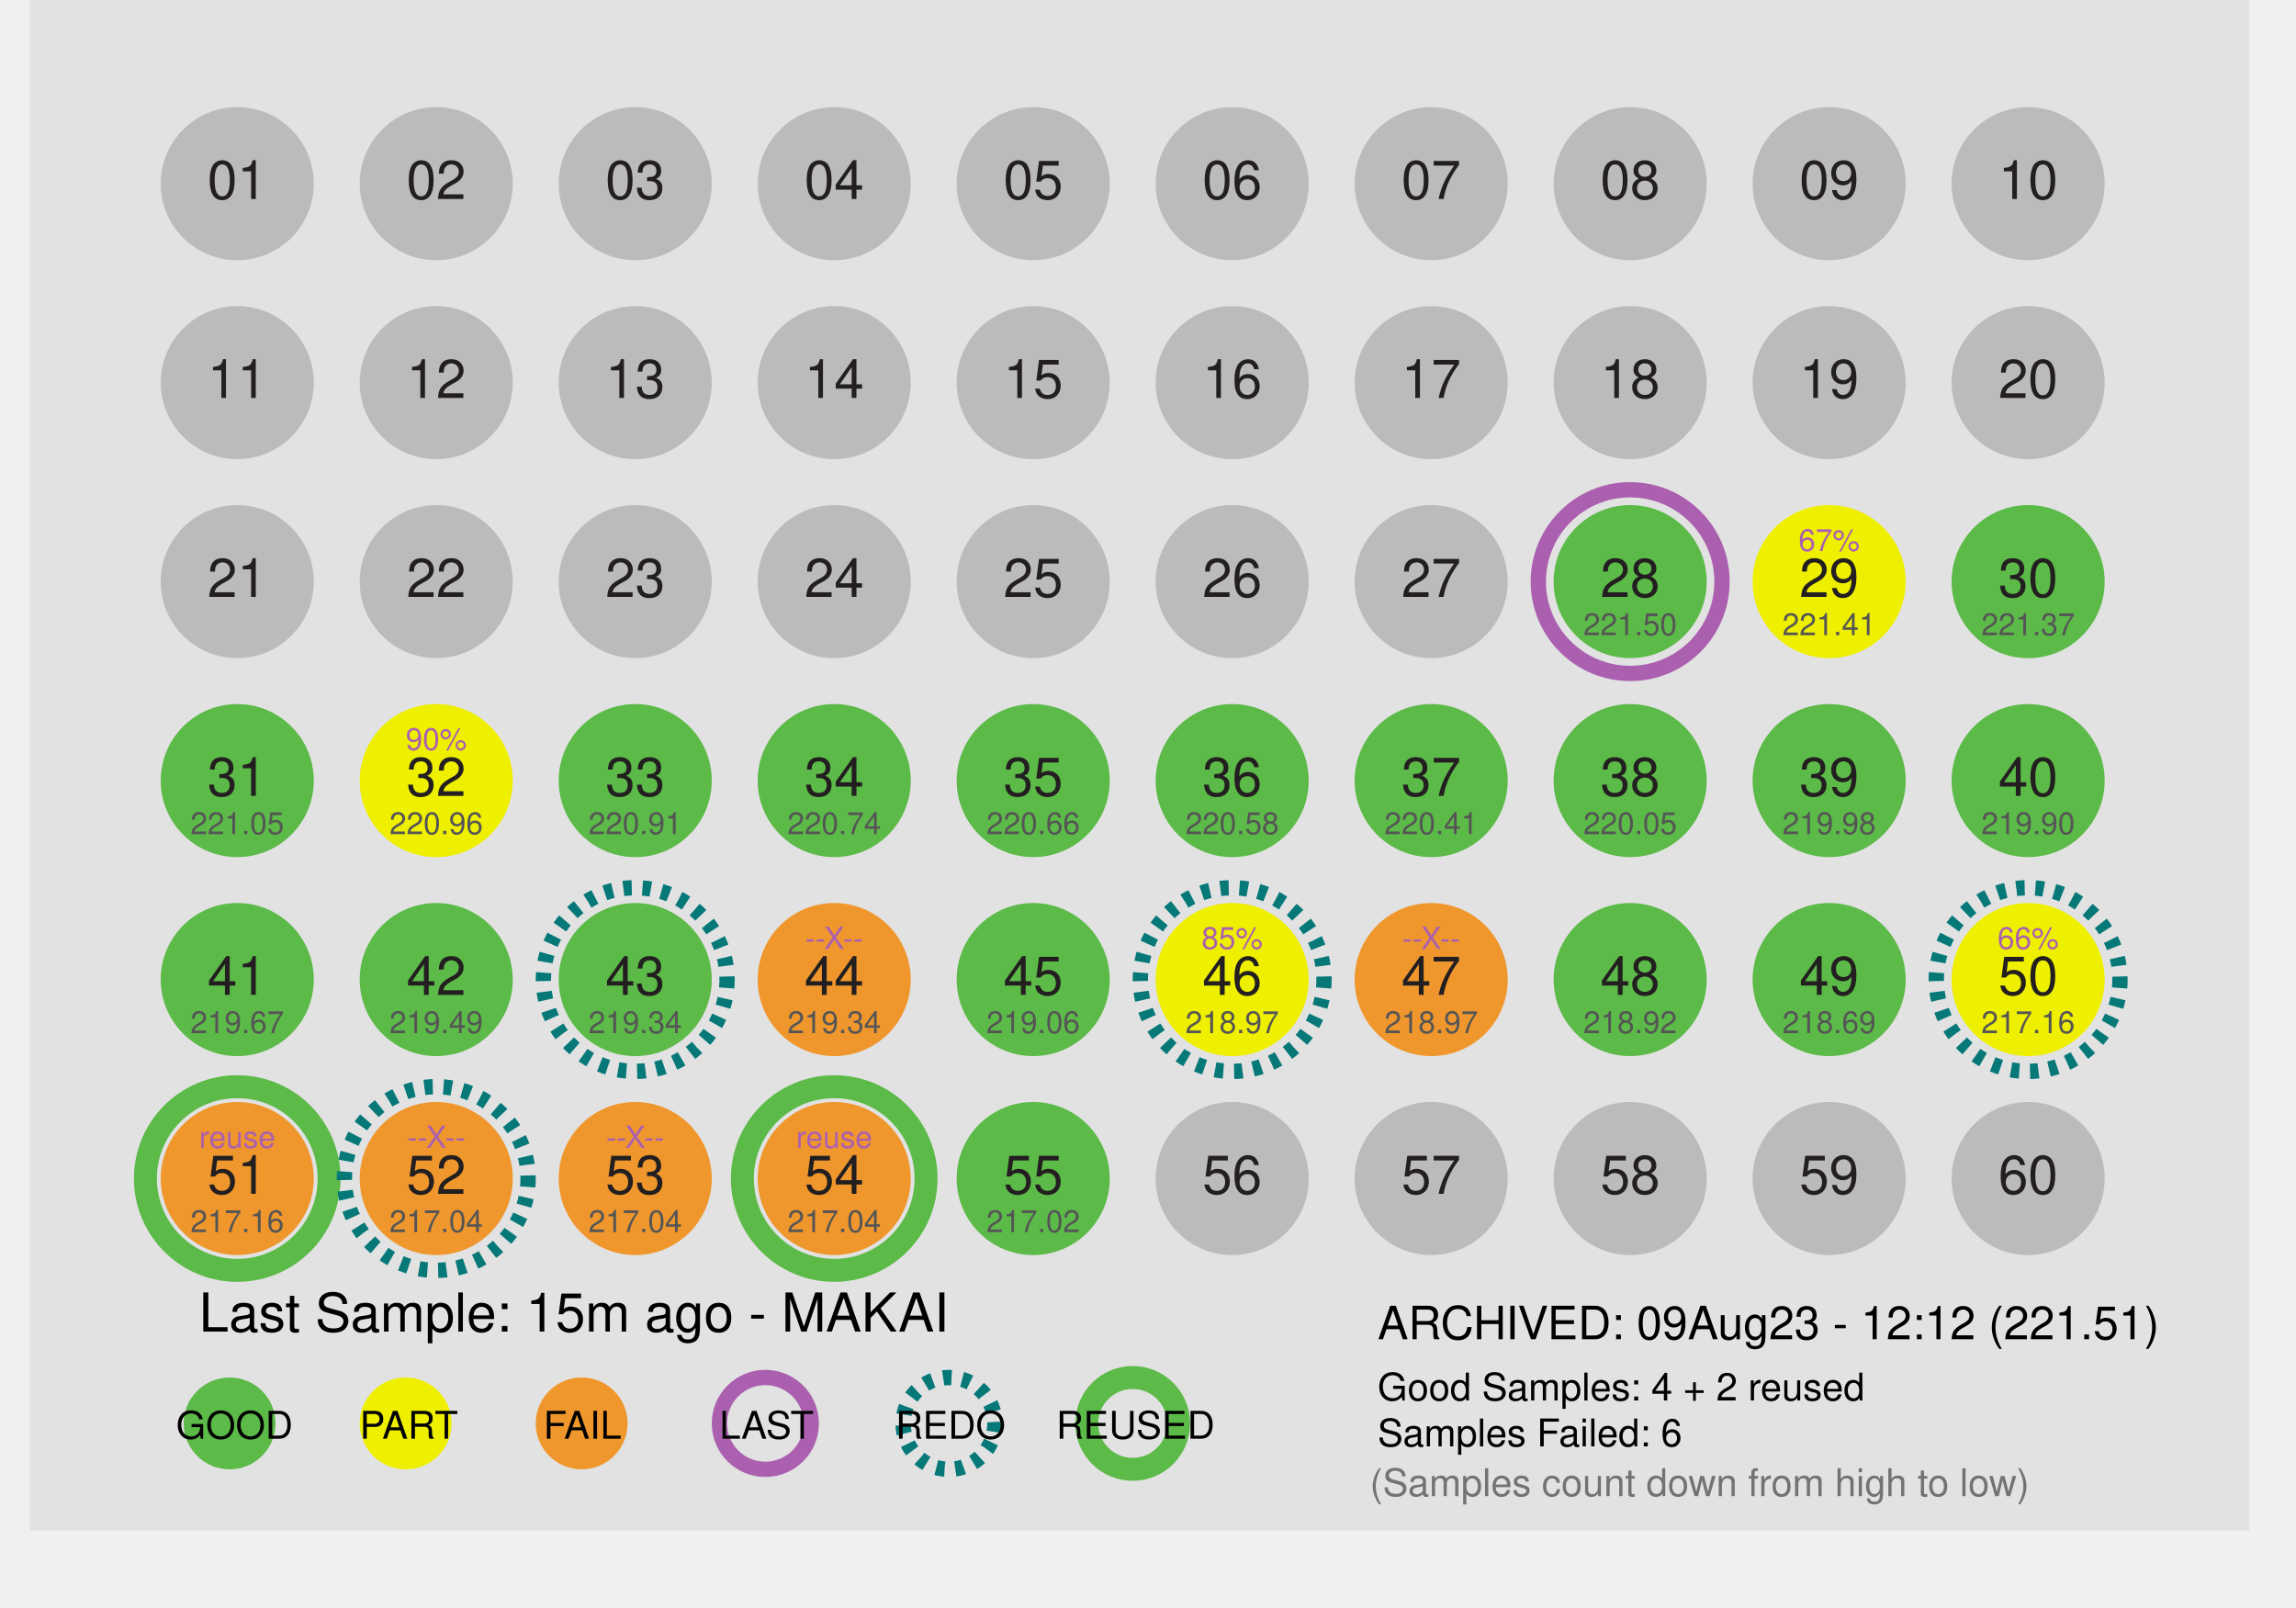
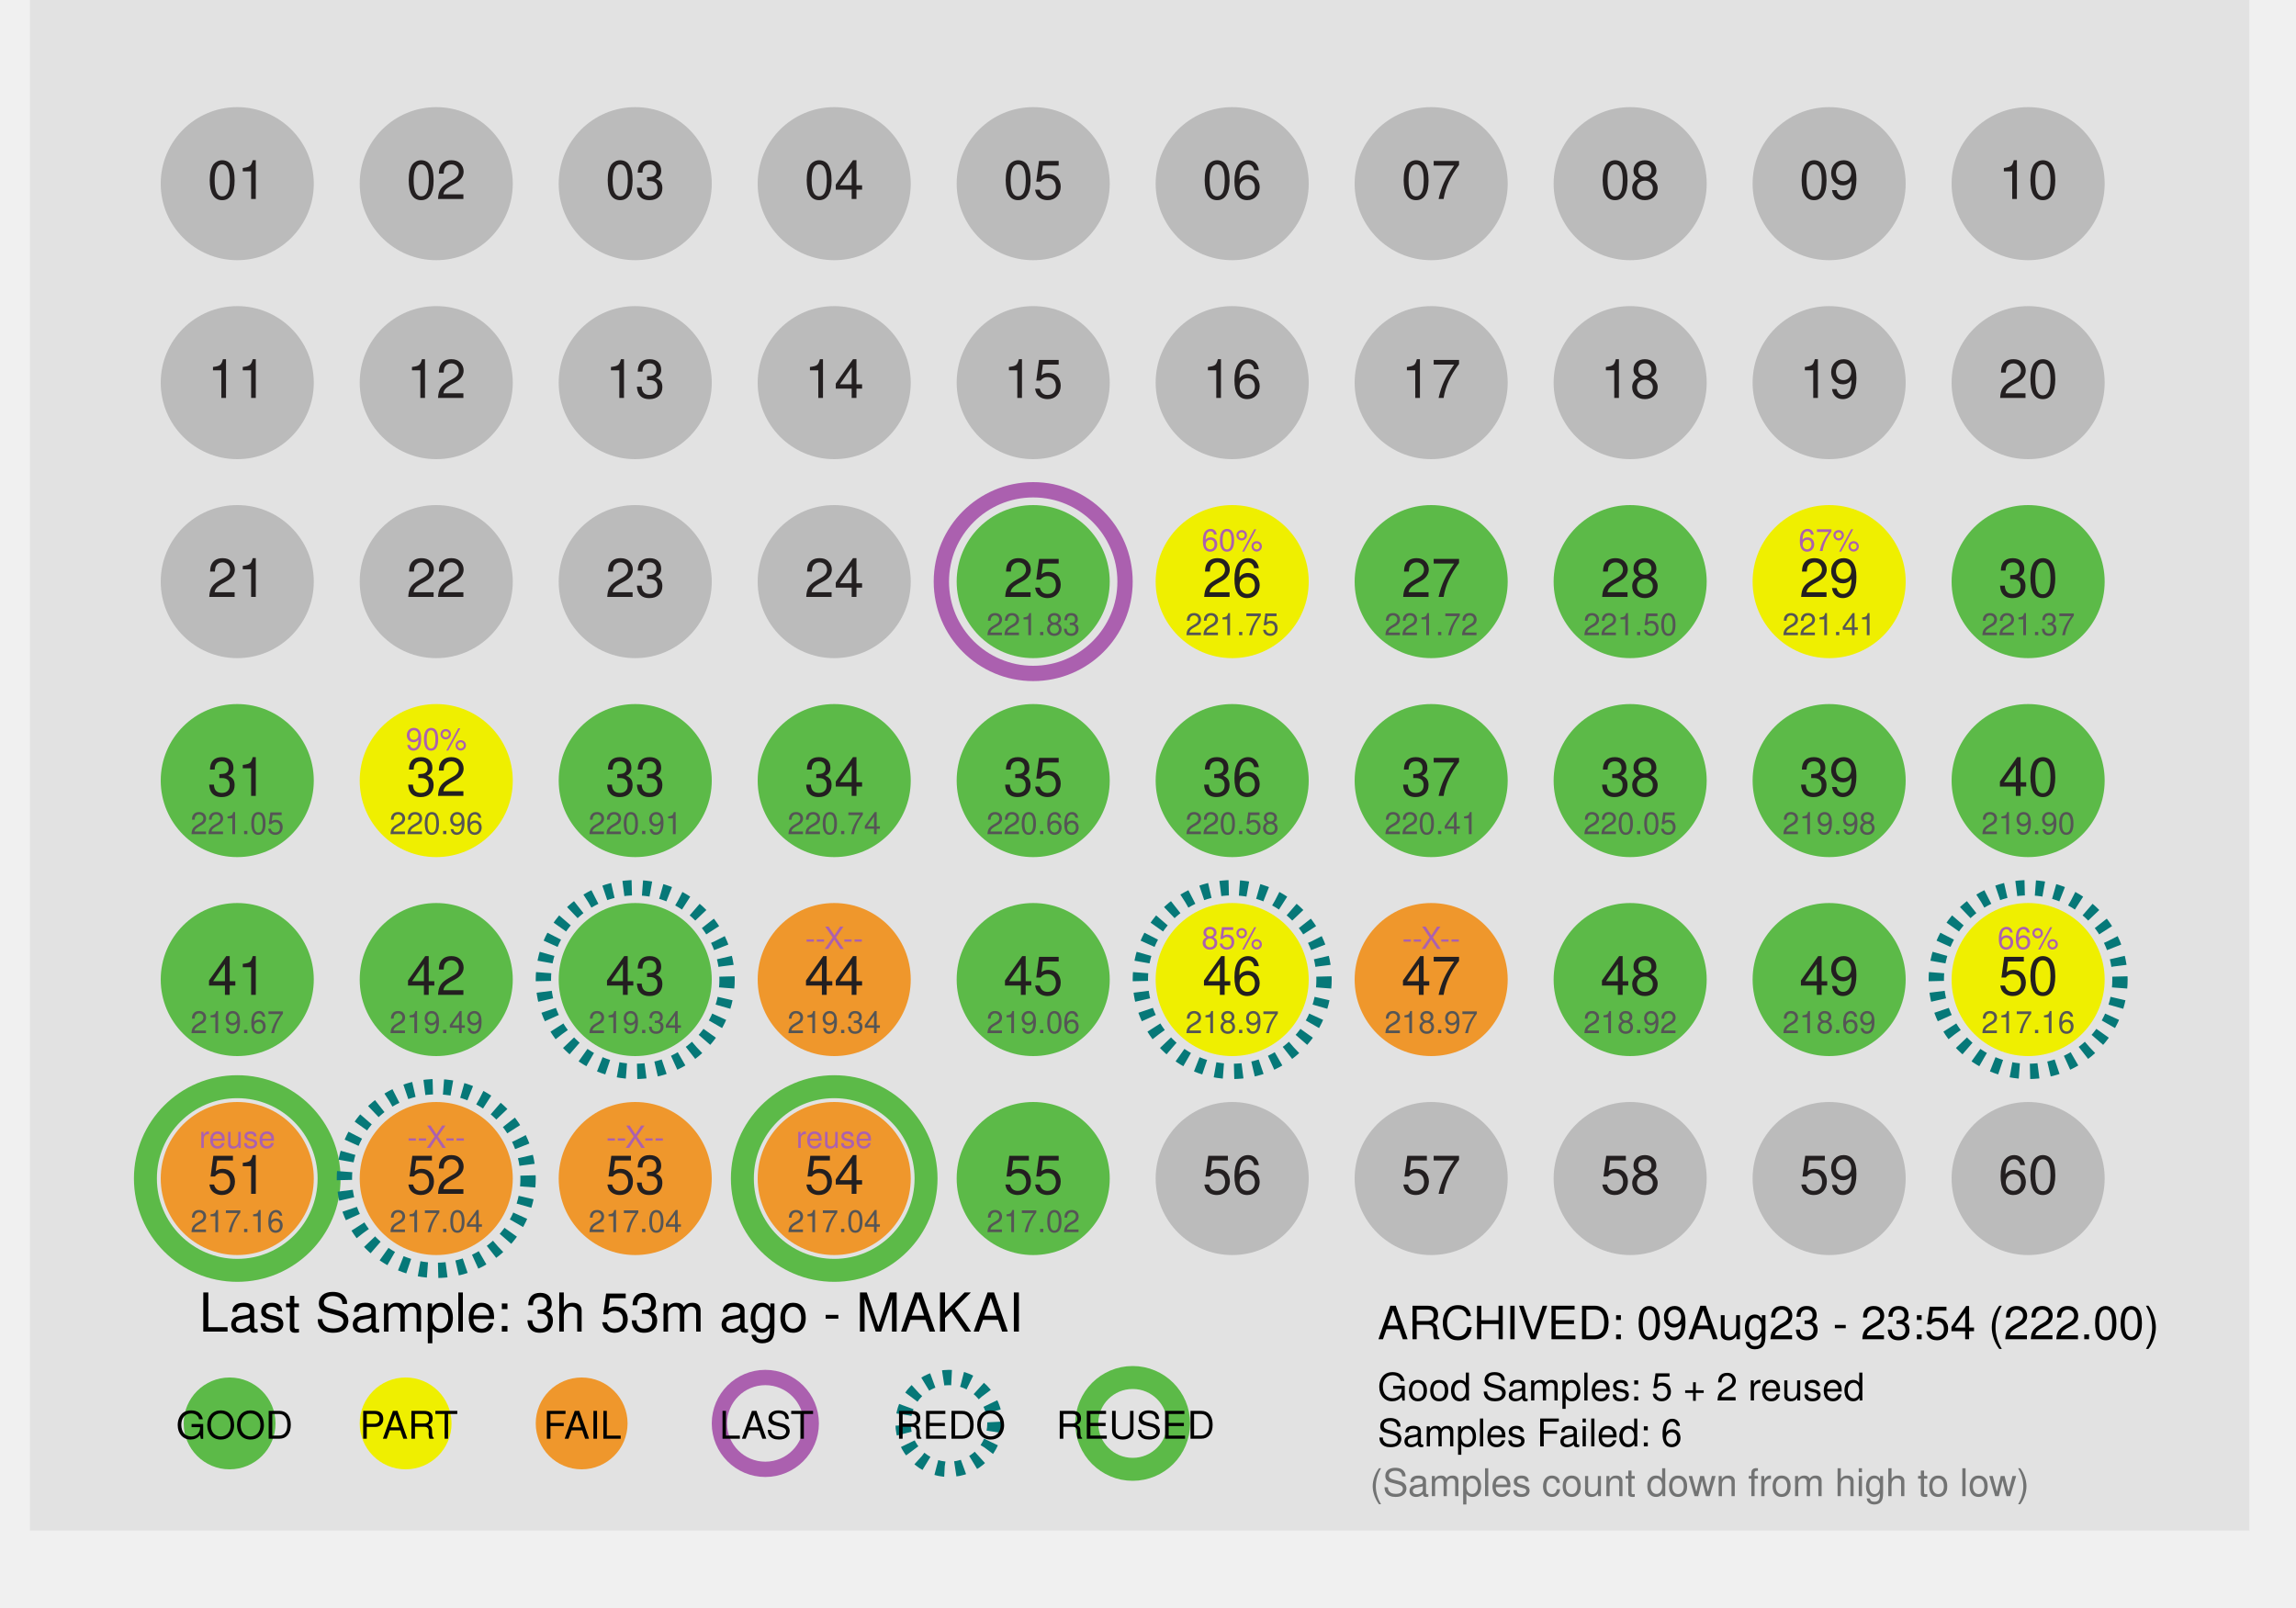
<svg xmlns="http://www.w3.org/2000/svg" id="Layer_1" data-name="Layer 1" x="0px" y="0px" viewBox="0 0 300 210" xml:space="preserve">
  <defs>
    <style>
 .st1 { fill: #dcddde; }
 .st2, .st3 { fill: #fff; }
 .st2 { stroke: #9b509f; }
 .st10, .st2, .st3 { stroke-miterlimit: 10; }
 .st10, .st2 { stroke-width: 2px; }
 .st3 { stroke: #231f20; }
 .st4 { fill: #ef972c; }
 .st5 { fill: #727373; }
 .st6 { fill: #5cba48; }
 .st7, .st8, .st9 { font-size: 7px; }
 .st7, .st8 { fill: #231f20; }
 .te5, .st7, .st9 { font-family: Helvetica; }
 .st8 { font-family: Helvetica-Bold, Helvetica; font-weight: 700; }
 .st9 { fill: #919396; }
 .st10 { fill: none; stroke: #fff; }

 .fill_gray { fill: #bbbbbb; }
 .fill_white { fill: #fff; }
 .stroke_purple { stroke: #ab60af; fill:none; stroke-width: 2px; }
 .stroke_black  { stroke: #000; fill:none; stroke-width: 2px; }
 .stroke_blue  { stroke: #067878; fill:none; stroke-width: 2px; stroke-dasharray:1.1 1.4;}
 .stroke_green  { stroke: #5cba48; fill:none; stroke-width: 3px;}
 .stroke_dash  { stroke-dasharray:1.1 1.4;}
 .stroke_2px { stroke-width: 2px; }
 .stroke_white { fill: none; stroke: #fff; }
 .stroke_none {stroke: none; fill:none};
 .stroke_darkGray { stroke: #231f20; fill: none; stroke-width: 2px;}
 .fill_orange { fill: #ef972c; }
 .fill_yellow { fill: #efef00; }
 .fill_lightgray { fill: #e2e2e2; }
 .thick_orange     { stroke-width:4px; fill:none; stroke: #ef972c; }
 .thick_yellow     { stroke-width:4px; fill:none; stroke: #f7ca0b; }
 .thick_gray       { stroke-width:4px; fill:none; stroke: #bbbbbb; }
 .thick_green      { stroke-width:4px; fill:none; stroke: #5cba48; }
 .fill_green { fill: #5cba48; }
 .font_size4 { font-size: 4px; }
 .font_size5 { font-size: 5px; }
 .font_size6 { font-size: 6px; }
 .font_size7 { font-size: 7px; }
 .font_size9 { font-size: 9px; }
 .fill_red {fill: #e24466; }
 .fill_purple {fill:#ab60af;}
 .fill_darkgray { fill: #555555; }
 .font_helv { font-family: Helvetica; }
 .font_helvBold { font-family: Helvetica-Bold, Helvetica; font-weight: 700; }
 .fill_lightergray { fill: #919396; }
    </style>
  </defs>
  <rect class="fill_lightgray" x="3.91" width="290" height="200" />
  <circle desc="c_big_01" class="stroke_none" cx="31" cy="24" r="12" />
  <circle desc="c_big_02" class="stroke_none" cx="57" cy="24" r="12" />
  <circle desc="c_big_03" class="stroke_none" cx="83" cy="24" r="12" />
  <circle desc="c_big_04" class="stroke_none" cx="109" cy="24" r="12" />
  <circle desc="c_big_05" class="stroke_none" cx="135" cy="24" r="12" />
  <circle desc="c_big_06" class="stroke_none" cx="161" cy="24" r="12" />
  <circle desc="c_big_07" class="stroke_none" cx="187" cy="24" r="12" />
  <circle desc="c_big_08" class="stroke_none" cx="213" cy="24" r="12" />
  <circle desc="c_big_09" class="stroke_none" cx="239" cy="24" r="12" />
  <circle desc="c_big_10" class="stroke_none" cx="265" cy="24" r="12" />
  <circle desc="c_big_11" class="stroke_none" cx="31" cy="50" r="12" />
  <circle desc="c_big_12" class="stroke_none" cx="57" cy="50" r="12" />
  <circle desc="c_big_13" class="stroke_none" cx="83" cy="50" r="12" />
  <circle desc="c_big_14" class="stroke_none" cx="109" cy="50" r="12" />
  <circle desc="c_big_15" class="stroke_none" cx="135" cy="50" r="12" />
  <circle desc="c_big_16" class="stroke_none" cx="161" cy="50" r="12" />
  <circle desc="c_big_17" class="stroke_none" cx="187" cy="50" r="12" />
  <circle desc="c_big_18" class="stroke_none" cx="213" cy="50" r="12" />
  <circle desc="c_big_19" class="stroke_none" cx="239" cy="50" r="12" />
  <circle desc="c_big_20" class="stroke_none" cx="265" cy="50" r="12" />
  <circle desc="c_big_21" class="stroke_none" cx="31" cy="76" r="12" />
  <circle desc="c_big_22" class="stroke_none" cx="57" cy="76" r="12" />
  <circle desc="c_big_23" class="stroke_none" cx="83" cy="76" r="12" />
  <circle desc="c_big_24" class="stroke_none" cx="109" cy="76" r="12" />
-   <circle desc="c_big_25" class="stroke_none" cx="135" cy="76" r="12" />
+   <circle desc="c_big_25" class="stroke_purple" cx="135" cy="76" r="12" />
  <circle desc="c_big_26" class="stroke_none" cx="161" cy="76" r="12" />
  <circle desc="c_big_27" class="stroke_none" cx="187" cy="76" r="12" />
-   <circle desc="c_big_28" class="stroke_purple" cx="213" cy="76" r="12" />
+   <circle desc="c_big_28" class="stroke_none" cx="213" cy="76" r="12" />
  <circle desc="c_big_29" class="stroke_none" cx="239" cy="76" r="12" />
  <circle desc="c_big_30" class="stroke_none" cx="265" cy="76" r="12" />
  <circle desc="c_big_31" class="stroke_none" cx="31" cy="102" r="12" />
  <circle desc="c_big_32" class="stroke_none" cx="57" cy="102" r="12" />
  <circle desc="c_big_33" class="stroke_none" cx="83" cy="102" r="12" />
  <circle desc="c_big_34" class="stroke_none" cx="109" cy="102" r="12" />
  <circle desc="c_big_35" class="stroke_none" cx="135" cy="102" r="12" />
  <circle desc="c_big_36" class="stroke_none" cx="161" cy="102" r="12" />
  <circle desc="c_big_37" class="stroke_none" cx="187" cy="102" r="12" />
  <circle desc="c_big_38" class="stroke_none" cx="213" cy="102" r="12" />
  <circle desc="c_big_39" class="stroke_none" cx="239" cy="102" r="12" />
  <circle desc="c_big_40" class="stroke_none" cx="265" cy="102" r="12" />
  <circle desc="c_big_41" class="stroke_none" cx="31" cy="128" r="12" />
  <circle desc="c_big_42" class="stroke_none" cx="57" cy="128" r="12" />
  <circle desc="c_big_43" class="stroke_blue" cx="83" cy="128" r="12" />
  <circle desc="c_big_44" class="stroke_none" cx="109" cy="128" r="12" />
  <circle desc="c_big_45" class="stroke_none" cx="135" cy="128" r="12" />
  <circle desc="c_big_46" class="stroke_blue" cx="161" cy="128" r="12" />
  <circle desc="c_big_47" class="stroke_none" cx="187" cy="128" r="12" />
  <circle desc="c_big_48" class="stroke_none" cx="213" cy="128" r="12" />
  <circle desc="c_big_49" class="stroke_none" cx="239" cy="128" r="12" />
  <circle desc="c_big_50" class="stroke_blue" cx="265" cy="128" r="12" />
  <circle desc="c_big_51" class="stroke_green" cx="31" cy="154" r="12" />
  <circle desc="c_big_52" class="stroke_blue" cx="57" cy="154" r="12" />
  <circle desc="c_big_53" class="stroke_none" cx="83" cy="154" r="12" />
  <circle desc="c_big_54" class="stroke_green" cx="109" cy="154" r="12" />
  <circle desc="c_big_55" class="stroke_none" cx="135" cy="154" r="12" />
  <circle desc="c_big_56" class="stroke_none" cx="161" cy="154" r="12" />
  <circle desc="c_big_57" class="stroke_none" cx="187" cy="154" r="12" />
  <circle desc="c_big_58" class="stroke_none" cx="213" cy="154" r="12" />
  <circle desc="c_big_59" class="stroke_none" cx="239" cy="154" r="12" />
  <circle desc="c_big_60" class="stroke_none" cx="265" cy="154" r="12" />
  <circle desc="c_small_01" class="fill_gray" cx="31" cy="24" r="10" />
  <circle desc="c_small_02" class="fill_gray" cx="57" cy="24" r="10" />
  <circle desc="c_small_03" class="fill_gray" cx="83" cy="24" r="10" />
  <circle desc="c_small_04" class="fill_gray" cx="109" cy="24" r="10" />
  <circle desc="c_small_05" class="fill_gray" cx="135" cy="24" r="10" />
  <circle desc="c_small_06" class="fill_gray" cx="161" cy="24" r="10" />
  <circle desc="c_small_07" class="fill_gray" cx="187" cy="24" r="10" />
  <circle desc="c_small_08" class="fill_gray" cx="213" cy="24" r="10" />
  <circle desc="c_small_09" class="fill_gray" cx="239" cy="24" r="10" />
  <circle desc="c_small_10" class="fill_gray" cx="265" cy="24" r="10" />
  <circle desc="c_small_11" class="fill_gray" cx="31" cy="50" r="10" />
  <circle desc="c_small_12" class="fill_gray" cx="57" cy="50" r="10" />
  <circle desc="c_small_13" class="fill_gray" cx="83" cy="50" r="10" />
  <circle desc="c_small_14" class="fill_gray" cx="109" cy="50" r="10" />
  <circle desc="c_small_15" class="fill_gray" cx="135" cy="50" r="10" />
  <circle desc="c_small_16" class="fill_gray" cx="161" cy="50" r="10" />
  <circle desc="c_small_17" class="fill_gray" cx="187" cy="50" r="10" />
  <circle desc="c_small_18" class="fill_gray" cx="213" cy="50" r="10" />
  <circle desc="c_small_19" class="fill_gray" cx="239" cy="50" r="10" />
  <circle desc="c_small_20" class="fill_gray" cx="265" cy="50" r="10" />
  <circle desc="c_small_21" class="fill_gray" cx="31" cy="76" r="10" />
  <circle desc="c_small_22" class="fill_gray" cx="57" cy="76" r="10" />
  <circle desc="c_small_23" class="fill_gray" cx="83" cy="76" r="10" />
  <circle desc="c_small_24" class="fill_gray" cx="109" cy="76" r="10" />
-   <circle desc="c_small_25" class="fill_gray" cx="135" cy="76" r="10" />
-   <circle desc="c_small_26" class="fill_gray" cx="161" cy="76" r="10" />
-   <circle desc="c_small_27" class="fill_gray" cx="187" cy="76" r="10" />
+   <circle desc="c_small_25" class="fill_green" cx="135" cy="76" r="10" />
+   <circle desc="c_small_26" class="fill_yellow" cx="161" cy="76" r="10" />
+   <circle desc="c_small_27" class="fill_green" cx="187" cy="76" r="10" />
  <circle desc="c_small_28" class="fill_green" cx="213" cy="76" r="10" />
  <circle desc="c_small_29" class="fill_yellow" cx="239" cy="76" r="10" />
  <circle desc="c_small_30" class="fill_green" cx="265" cy="76" r="10" />
  <circle desc="c_small_31" class="fill_green" cx="31" cy="102" r="10" />
  <circle desc="c_small_32" class="fill_yellow" cx="57" cy="102" r="10" />
  <circle desc="c_small_33" class="fill_green" cx="83" cy="102" r="10" />
  <circle desc="c_small_34" class="fill_green" cx="109" cy="102" r="10" />
  <circle desc="c_small_35" class="fill_green" cx="135" cy="102" r="10" />
  <circle desc="c_small_36" class="fill_green" cx="161" cy="102" r="10" />
  <circle desc="c_small_37" class="fill_green" cx="187" cy="102" r="10" />
  <circle desc="c_small_38" class="fill_green" cx="213" cy="102" r="10" />
  <circle desc="c_small_39" class="fill_green" cx="239" cy="102" r="10" />
  <circle desc="c_small_40" class="fill_green" cx="265" cy="102" r="10" />
  <circle desc="c_small_41" class="fill_green" cx="31" cy="128" r="10" />
  <circle desc="c_small_42" class="fill_green" cx="57" cy="128" r="10" />
  <circle desc="c_small_43" class="fill_green" cx="83" cy="128" r="10" />
  <circle desc="c_small_44" class="fill_orange" cx="109" cy="128" r="10" />
  <circle desc="c_small_45" class="fill_green" cx="135" cy="128" r="10" />
  <circle desc="c_small_46" class="fill_yellow" cx="161" cy="128" r="10" />
  <circle desc="c_small_47" class="fill_orange" cx="187" cy="128" r="10" />
  <circle desc="c_small_48" class="fill_green" cx="213" cy="128" r="10" />
  <circle desc="c_small_49" class="fill_green" cx="239" cy="128" r="10" />
  <circle desc="c_small_50" class="fill_yellow" cx="265" cy="128" r="10" />
  <circle desc="c_small_51" class="fill_orange" cx="31" cy="154" r="10" />
  <circle desc="c_small_52" class="fill_orange" cx="57" cy="154" r="10" />
  <circle desc="c_small_53" class="fill_orange" cx="83" cy="154" r="10" />
  <circle desc="c_small_54" class="fill_orange" cx="109" cy="154" r="10" />
  <circle desc="c_small_55" class="fill_green" cx="135" cy="154" r="10" />
  <circle desc="c_small_56" class="fill_gray" cx="161" cy="154" r="10" />
  <circle desc="c_small_57" class="fill_gray" cx="187" cy="154" r="10" />
  <circle desc="c_small_58" class="fill_gray" cx="213" cy="154" r="10" />
  <circle desc="c_small_59" class="fill_gray" cx="239" cy="154" r="10" />
  <circle desc="c_small_60" class="fill_gray" cx="265" cy="154" r="10" />
  <text desc="t_label_01" class="st7" text-anchor="middle" transform="translate(31 26)">01</text>
  <text desc="t_label_02" class="st7" text-anchor="middle" transform="translate(57 26)">02</text>
  <text desc="t_label_03" class="st7" text-anchor="middle" transform="translate(83 26)">03</text>
  <text desc="t_label_04" class="st7" text-anchor="middle" transform="translate(109 26)">04</text>
  <text desc="t_label_05" class="st7" text-anchor="middle" transform="translate(135 26)">05</text>
  <text desc="t_label_06" class="st7" text-anchor="middle" transform="translate(161 26)">06</text>
  <text desc="t_label_07" class="st7" text-anchor="middle" transform="translate(187 26)">07</text>
  <text desc="t_label_08" class="st7" text-anchor="middle" transform="translate(213 26)">08</text>
  <text desc="t_label_09" class="st7" text-anchor="middle" transform="translate(239 26)">09</text>
  <text desc="t_label_10" class="st7" text-anchor="middle" transform="translate(265 26)">10</text>
  <text desc="t_label_11" class="st7" text-anchor="middle" transform="translate(31 52)">11</text>
  <text desc="t_label_12" class="st7" text-anchor="middle" transform="translate(57 52)">12</text>
  <text desc="t_label_13" class="st7" text-anchor="middle" transform="translate(83 52)">13</text>
  <text desc="t_label_14" class="st7" text-anchor="middle" transform="translate(109 52)">14</text>
  <text desc="t_label_15" class="st7" text-anchor="middle" transform="translate(135 52)">15</text>
  <text desc="t_label_16" class="st7" text-anchor="middle" transform="translate(161 52)">16</text>
  <text desc="t_label_17" class="st7" text-anchor="middle" transform="translate(187 52)">17</text>
  <text desc="t_label_18" class="st7" text-anchor="middle" transform="translate(213 52)">18</text>
  <text desc="t_label_19" class="st7" text-anchor="middle" transform="translate(239 52)">19</text>
  <text desc="t_label_20" class="st7" text-anchor="middle" transform="translate(265 52)">20</text>
  <text desc="t_label_21" class="st7" text-anchor="middle" transform="translate(31 78)">21</text>
  <text desc="t_label_22" class="st7" text-anchor="middle" transform="translate(57 78)">22</text>
  <text desc="t_label_23" class="st7" text-anchor="middle" transform="translate(83 78)">23</text>
  <text desc="t_label_24" class="st7" text-anchor="middle" transform="translate(109 78)">24</text>
  <text desc="t_label_25" class="st7" text-anchor="middle" transform="translate(135 78)">25</text>
  <text desc="t_label_26" class="st7" text-anchor="middle" transform="translate(161 78)">26</text>
  <text desc="t_label_27" class="st7" text-anchor="middle" transform="translate(187 78)">27</text>
  <text desc="t_label_28" class="st7" text-anchor="middle" transform="translate(213 78)">28</text>
  <text desc="t_label_29" class="st7" text-anchor="middle" transform="translate(239 78)">29</text>
  <text desc="t_label_30" class="st7" text-anchor="middle" transform="translate(265 78)">30</text>
  <text desc="t_label_31" class="st7" text-anchor="middle" transform="translate(31 104)">31</text>
  <text desc="t_label_32" class="st7" text-anchor="middle" transform="translate(57 104)">32</text>
  <text desc="t_label_33" class="st7" text-anchor="middle" transform="translate(83 104)">33</text>
  <text desc="t_label_34" class="st7" text-anchor="middle" transform="translate(109 104)">34</text>
  <text desc="t_label_35" class="st7" text-anchor="middle" transform="translate(135 104)">35</text>
  <text desc="t_label_36" class="st7" text-anchor="middle" transform="translate(161 104)">36</text>
  <text desc="t_label_37" class="st7" text-anchor="middle" transform="translate(187 104)">37</text>
  <text desc="t_label_38" class="st7" text-anchor="middle" transform="translate(213 104)">38</text>
  <text desc="t_label_39" class="st7" text-anchor="middle" transform="translate(239 104)">39</text>
  <text desc="t_label_40" class="st7" text-anchor="middle" transform="translate(265 104)">40</text>
  <text desc="t_label_41" class="st7" text-anchor="middle" transform="translate(31 130)">41</text>
  <text desc="t_label_42" class="st7" text-anchor="middle" transform="translate(57 130)">42</text>
  <text desc="t_label_43" class="st7" text-anchor="middle" transform="translate(83 130)">43</text>
  <text desc="t_label_44" class="st7" text-anchor="middle" transform="translate(109 130)">44</text>
  <text desc="t_label_45" class="st7" text-anchor="middle" transform="translate(135 130)">45</text>
  <text desc="t_label_46" class="st7" text-anchor="middle" transform="translate(161 130)">46</text>
  <text desc="t_label_47" class="st7" text-anchor="middle" transform="translate(187 130)">47</text>
  <text desc="t_label_48" class="st7" text-anchor="middle" transform="translate(213 130)">48</text>
  <text desc="t_label_49" class="st7" text-anchor="middle" transform="translate(239 130)">49</text>
  <text desc="t_label_50" class="st7" text-anchor="middle" transform="translate(265 130)">50</text>
  <text desc="t_label_51" class="st7" text-anchor="middle" transform="translate(31 156)">51</text>
  <text desc="t_label_52" class="st7" text-anchor="middle" transform="translate(57 156)">52</text>
  <text desc="t_label_53" class="st7" text-anchor="middle" transform="translate(83 156)">53</text>
  <text desc="t_label_54" class="st7" text-anchor="middle" transform="translate(109 156)">54</text>
  <text desc="t_label_55" class="st7" text-anchor="middle" transform="translate(135 156)">55</text>
  <text desc="t_label_56" class="st7" text-anchor="middle" transform="translate(161 156)">56</text>
  <text desc="t_label_57" class="st7" text-anchor="middle" transform="translate(187 156)">57</text>
  <text desc="t_label_58" class="st7" text-anchor="middle" transform="translate(213 156)">58</text>
  <text desc="t_label_59" class="st7" text-anchor="middle" transform="translate(239 156)">59</text>
  <text desc="t_label_60" class="st7" text-anchor="middle" transform="translate(265 156)">60</text>
  <text desc="pct_label_01" text-anchor="middle" class="te5 font_size4 fill_purple" transform="translate(31 20)" />
  <text desc="pct_label_02" text-anchor="middle" class="te5 font_size4 fill_purple" transform="translate(57 20)" />
  <text desc="pct_label_03" text-anchor="middle" class="te5 font_size4 fill_purple" transform="translate(83 20)" />
  <text desc="pct_label_04" text-anchor="middle" class="te5 font_size4 fill_purple" transform="translate(109 20)" />
  <text desc="pct_label_05" text-anchor="middle" class="te5 font_size4 fill_purple" transform="translate(135 20)" />
  <text desc="pct_label_06" text-anchor="middle" class="te5 font_size4 fill_purple" transform="translate(161 20)" />
  <text desc="pct_label_07" text-anchor="middle" class="te5 font_size4 fill_purple" transform="translate(187 20)" />
  <text desc="pct_label_08" text-anchor="middle" class="te5 font_size4 fill_purple" transform="translate(213 20)" />
  <text desc="pct_label_09" text-anchor="middle" class="te5 font_size4 fill_purple" transform="translate(239 20)" />
  <text desc="pct_label_10" text-anchor="middle" class="te5 font_size4 fill_purple" transform="translate(265 20)" />
  <text desc="pct_label_11" text-anchor="middle" class="te5 font_size4 fill_purple" transform="translate(31 46)" />
  <text desc="pct_label_12" text-anchor="middle" class="te5 font_size4 fill_purple" transform="translate(57 46)" />
  <text desc="pct_label_13" text-anchor="middle" class="te5 font_size4 fill_purple" transform="translate(83 46)" />
  <text desc="pct_label_14" text-anchor="middle" class="te5 font_size4 fill_purple" transform="translate(109 46)" />
  <text desc="pct_label_15" text-anchor="middle" class="te5 font_size4 fill_purple" transform="translate(135 46)" />
  <text desc="pct_label_16" text-anchor="middle" class="te5 font_size4 fill_purple" transform="translate(161 46)" />
  <text desc="pct_label_17" text-anchor="middle" class="te5 font_size4 fill_purple" transform="translate(187 46)" />
  <text desc="pct_label_18" text-anchor="middle" class="te5 font_size4 fill_purple" transform="translate(213 46)" />
  <text desc="pct_label_19" text-anchor="middle" class="te5 font_size4 fill_purple" transform="translate(239 46)" />
  <text desc="pct_label_20" text-anchor="middle" class="te5 font_size4 fill_purple" transform="translate(265 46)" />
  <text desc="pct_label_21" text-anchor="middle" class="te5 font_size4 fill_purple" transform="translate(31 72)" />
  <text desc="pct_label_22" text-anchor="middle" class="te5 font_size4 fill_purple" transform="translate(57 72)" />
  <text desc="pct_label_23" text-anchor="middle" class="te5 font_size4 fill_purple" transform="translate(83 72)" />
  <text desc="pct_label_24" text-anchor="middle" class="te5 font_size4 fill_purple" transform="translate(109 72)" />
  <text desc="pct_label_25" text-anchor="middle" class="te5 font_size4 fill_purple" transform="translate(135 72)" />
-   <text desc="pct_label_26" text-anchor="middle" class="te5 font_size4 fill_purple" transform="translate(161 72)" />
+   <text desc="pct_label_26" text-anchor="middle" class="te5 font_size4 fill_purple" transform="translate(161 72)">60%</text>
  <text desc="pct_label_27" text-anchor="middle" class="te5 font_size4 fill_purple" transform="translate(187 72)" />
  <text desc="pct_label_28" text-anchor="middle" class="te5 font_size4 fill_purple" transform="translate(213 72)" />
  <text desc="pct_label_29" text-anchor="middle" class="te5 font_size4 fill_purple" transform="translate(239 72)">67%</text>
  <text desc="pct_label_30" text-anchor="middle" class="te5 font_size4 fill_purple" transform="translate(265 72)" />
  <text desc="pct_label_31" text-anchor="middle" class="te5 font_size4 fill_purple" transform="translate(31 98)" />
  <text desc="pct_label_32" text-anchor="middle" class="te5 font_size4 fill_purple" transform="translate(57 98)">90%</text>
  <text desc="pct_label_33" text-anchor="middle" class="te5 font_size4 fill_purple" transform="translate(83 98)" />
  <text desc="pct_label_34" text-anchor="middle" class="te5 font_size4 fill_purple" transform="translate(109 98)" />
  <text desc="pct_label_35" text-anchor="middle" class="te5 font_size4 fill_purple" transform="translate(135 98)" />
  <text desc="pct_label_36" text-anchor="middle" class="te5 font_size4 fill_purple" transform="translate(161 98)" />
  <text desc="pct_label_37" text-anchor="middle" class="te5 font_size4 fill_purple" transform="translate(187 98)" />
  <text desc="pct_label_38" text-anchor="middle" class="te5 font_size4 fill_purple" transform="translate(213 98)" />
  <text desc="pct_label_39" text-anchor="middle" class="te5 font_size4 fill_purple" transform="translate(239 98)" />
  <text desc="pct_label_40" text-anchor="middle" class="te5 font_size4 fill_purple" transform="translate(265 98)" />
  <text desc="pct_label_41" text-anchor="middle" class="te5 font_size4 fill_purple" transform="translate(31 124)" />
  <text desc="pct_label_42" text-anchor="middle" class="te5 font_size4 fill_purple" transform="translate(57 124)" />
  <text desc="pct_label_43" text-anchor="middle" class="te5 font_size4 fill_purple" transform="translate(83 124)" />
  <text desc="pct_label_44" text-anchor="middle" class="te5 font_size4 fill_purple" transform="translate(109 124)">--X--</text>
  <text desc="pct_label_45" text-anchor="middle" class="te5 font_size4 fill_purple" transform="translate(135 124)" />
  <text desc="pct_label_46" text-anchor="middle" class="te5 font_size4 fill_purple" transform="translate(161 124)">85%</text>
  <text desc="pct_label_47" text-anchor="middle" class="te5 font_size4 fill_purple" transform="translate(187 124)">--X--</text>
  <text desc="pct_label_48" text-anchor="middle" class="te5 font_size4 fill_purple" transform="translate(213 124)" />
  <text desc="pct_label_49" text-anchor="middle" class="te5 font_size4 fill_purple" transform="translate(239 124)" />
  <text desc="pct_label_50" text-anchor="middle" class="te5 font_size4 fill_purple" transform="translate(265 124)">66%</text>
  <text desc="pct_label_51" text-anchor="middle" class="te5 font_size4 fill_purple" transform="translate(31 150)">reuse</text>
  <text desc="pct_label_52" text-anchor="middle" class="te5 font_size4 fill_purple" transform="translate(57 150)">--X--</text>
  <text desc="pct_label_53" text-anchor="middle" class="te5 font_size4 fill_purple" transform="translate(83 150)">--X--</text>
  <text desc="pct_label_54" text-anchor="middle" class="te5 font_size4 fill_purple" transform="translate(109 150)">reuse</text>
  <text desc="pct_label_55" text-anchor="middle" class="te5 font_size4 fill_purple" transform="translate(135 150)" />
  <text desc="pct_label_56" text-anchor="middle" class="te5 font_size4 fill_purple" transform="translate(161 150)" />
  <text desc="pct_label_57" text-anchor="middle" class="te5 font_size4 fill_purple" transform="translate(187 150)" />
  <text desc="pct_label_58" text-anchor="middle" class="te5 font_size4 fill_purple" transform="translate(213 150)" />
  <text desc="pct_label_59" text-anchor="middle" class="te5 font_size4 fill_purple" transform="translate(239 150)" />
  <text desc="pct_label_60" text-anchor="middle" class="te5 font_size4 fill_purple" transform="translate(265 150)" />
  <text desc="time_label_01" text-anchor="middle" class="te5 font_size4 fill_darkgray" transform="translate(31 31)" />
  <text desc="time_label_02" text-anchor="middle" class="te5 font_size4 fill_darkgray" transform="translate(57 31)" />
  <text desc="time_label_03" text-anchor="middle" class="te5 font_size4 fill_darkgray" transform="translate(83 31)" />
  <text desc="time_label_04" text-anchor="middle" class="te5 font_size4 fill_darkgray" transform="translate(109 31)" />
  <text desc="time_label_05" text-anchor="middle" class="te5 font_size4 fill_darkgray" transform="translate(135 31)" />
  <text desc="time_label_06" text-anchor="middle" class="te5 font_size4 fill_darkgray" transform="translate(161 31)" />
  <text desc="time_label_07" text-anchor="middle" class="te5 font_size4 fill_darkgray" transform="translate(187 31)" />
  <text desc="time_label_08" text-anchor="middle" class="te5 font_size4 fill_darkgray" transform="translate(213 31)" />
  <text desc="time_label_09" text-anchor="middle" class="te5 font_size4 fill_darkgray" transform="translate(239 31)" />
  <text desc="time_label_10" text-anchor="middle" class="te5 font_size4 fill_darkgray" transform="translate(265 31)" />
  <text desc="time_label_11" text-anchor="middle" class="te5 font_size4 fill_darkgray" transform="translate(31 57)" />
  <text desc="time_label_12" text-anchor="middle" class="te5 font_size4 fill_darkgray" transform="translate(57 57)" />
  <text desc="time_label_13" text-anchor="middle" class="te5 font_size4 fill_darkgray" transform="translate(83 57)" />
  <text desc="time_label_14" text-anchor="middle" class="te5 font_size4 fill_darkgray" transform="translate(109 57)" />
  <text desc="time_label_15" text-anchor="middle" class="te5 font_size4 fill_darkgray" transform="translate(135 57)" />
  <text desc="time_label_16" text-anchor="middle" class="te5 font_size4 fill_darkgray" transform="translate(161 57)" />
  <text desc="time_label_17" text-anchor="middle" class="te5 font_size4 fill_darkgray" transform="translate(187 57)" />
  <text desc="time_label_18" text-anchor="middle" class="te5 font_size4 fill_darkgray" transform="translate(213 57)" />
  <text desc="time_label_19" text-anchor="middle" class="te5 font_size4 fill_darkgray" transform="translate(239 57)" />
  <text desc="time_label_20" text-anchor="middle" class="te5 font_size4 fill_darkgray" transform="translate(265 57)" />
  <text desc="time_label_21" text-anchor="middle" class="te5 font_size4 fill_darkgray" transform="translate(31 83)" />
  <text desc="time_label_22" text-anchor="middle" class="te5 font_size4 fill_darkgray" transform="translate(57 83)" />
  <text desc="time_label_23" text-anchor="middle" class="te5 font_size4 fill_darkgray" transform="translate(83 83)" />
  <text desc="time_label_24" text-anchor="middle" class="te5 font_size4 fill_darkgray" transform="translate(109 83)" />
-   <text desc="time_label_25" text-anchor="middle" class="te5 font_size4 fill_darkgray" transform="translate(135 83)" />
-   <text desc="time_label_26" text-anchor="middle" class="te5 font_size4 fill_darkgray" transform="translate(161 83)" />
-   <text desc="time_label_27" text-anchor="middle" class="te5 font_size4 fill_darkgray" transform="translate(187 83)" />
+   <text desc="time_label_25" text-anchor="middle" class="te5 font_size4 fill_darkgray" transform="translate(135 83)">221.83</text>
+   <text desc="time_label_26" text-anchor="middle" class="te5 font_size4 fill_darkgray" transform="translate(161 83)">221.75</text>
+   <text desc="time_label_27" text-anchor="middle" class="te5 font_size4 fill_darkgray" transform="translate(187 83)">221.72</text>
  <text desc="time_label_28" text-anchor="middle" class="te5 font_size4 fill_darkgray" transform="translate(213 83)">221.50</text>
  <text desc="time_label_29" text-anchor="middle" class="te5 font_size4 fill_darkgray" transform="translate(239 83)">221.41</text>
  <text desc="time_label_30" text-anchor="middle" class="te5 font_size4 fill_darkgray" transform="translate(265 83)">221.37</text>
  <text desc="time_label_31" text-anchor="middle" class="te5 font_size4 fill_darkgray" transform="translate(31 109)">221.05</text>
  <text desc="time_label_32" text-anchor="middle" class="te5 font_size4 fill_darkgray" transform="translate(57 109)">220.96</text>
  <text desc="time_label_33" text-anchor="middle" class="te5 font_size4 fill_darkgray" transform="translate(83 109)">220.91</text>
  <text desc="time_label_34" text-anchor="middle" class="te5 font_size4 fill_darkgray" transform="translate(109 109)">220.74</text>
  <text desc="time_label_35" text-anchor="middle" class="te5 font_size4 fill_darkgray" transform="translate(135 109)">220.66</text>
  <text desc="time_label_36" text-anchor="middle" class="te5 font_size4 fill_darkgray" transform="translate(161 109)">220.58</text>
  <text desc="time_label_37" text-anchor="middle" class="te5 font_size4 fill_darkgray" transform="translate(187 109)">220.41</text>
  <text desc="time_label_38" text-anchor="middle" class="te5 font_size4 fill_darkgray" transform="translate(213 109)">220.05</text>
  <text desc="time_label_39" text-anchor="middle" class="te5 font_size4 fill_darkgray" transform="translate(239 109)">219.98</text>
  <text desc="time_label_40" text-anchor="middle" class="te5 font_size4 fill_darkgray" transform="translate(265 109)">219.90</text>
  <text desc="time_label_41" text-anchor="middle" class="te5 font_size4 fill_darkgray" transform="translate(31 135)">219.67</text>
  <text desc="time_label_42" text-anchor="middle" class="te5 font_size4 fill_darkgray" transform="translate(57 135)">219.49</text>
  <text desc="time_label_43" text-anchor="middle" class="te5 font_size4 fill_darkgray" transform="translate(83 135)">219.34</text>
  <text desc="time_label_44" text-anchor="middle" class="te5 font_size4 fill_darkgray" transform="translate(109 135)">219.34</text>
  <text desc="time_label_45" text-anchor="middle" class="te5 font_size4 fill_darkgray" transform="translate(135 135)">219.06</text>
  <text desc="time_label_46" text-anchor="middle" class="te5 font_size4 fill_darkgray" transform="translate(161 135)">218.97</text>
  <text desc="time_label_47" text-anchor="middle" class="te5 font_size4 fill_darkgray" transform="translate(187 135)">218.97</text>
  <text desc="time_label_48" text-anchor="middle" class="te5 font_size4 fill_darkgray" transform="translate(213 135)">218.92</text>
  <text desc="time_label_49" text-anchor="middle" class="te5 font_size4 fill_darkgray" transform="translate(239 135)">218.69</text>
  <text desc="time_label_50" text-anchor="middle" class="te5 font_size4 fill_darkgray" transform="translate(265 135)">217.16</text>
  <text desc="time_label_51" text-anchor="middle" class="te5 font_size4 fill_darkgray" transform="translate(31 161)">217.16</text>
  <text desc="time_label_52" text-anchor="middle" class="te5 font_size4 fill_darkgray" transform="translate(57 161)">217.04</text>
  <text desc="time_label_53" text-anchor="middle" class="te5 font_size4 fill_darkgray" transform="translate(83 161)">217.04</text>
  <text desc="time_label_54" text-anchor="middle" class="te5 font_size4 fill_darkgray" transform="translate(109 161)">217.04</text>
  <text desc="time_label_55" text-anchor="middle" class="te5 font_size4 fill_darkgray" transform="translate(135 161)">217.02</text>
  <text desc="time_label_56" text-anchor="middle" class="te5 font_size4 fill_darkgray" transform="translate(161 161)" />
  <text desc="time_label_57" text-anchor="middle" class="te5 font_size4 fill_darkgray" transform="translate(187 161)" />
  <text desc="time_label_58" text-anchor="middle" class="te5 font_size4 fill_darkgray" transform="translate(213 161)" />
  <text desc="time_label_59" text-anchor="middle" class="te5 font_size4 fill_darkgray" transform="translate(239 161)" />
  <text desc="time_label_60" text-anchor="middle" class="te5 font_size4 fill_darkgray" transform="translate(265 161)" />
-   <text class="font_helv font_size7" transform="translate(26 174)">Last Sample: 15m ago - MAKAI</text>
-   <text class="font_helv font_size6" transform="translate(180 175)">ARCHIVED: 09Aug23 - 12:12 (221.51)</text>
-   <text class="te5 font_size5" transform="translate(180 183)">Good Samples: 4 + 2 reused</text>
+   <text class="font_helv font_size7" transform="translate(26 174)">Last Sample: 3h 53m ago - MAKAI</text>
+   <text class="font_helv font_size6" transform="translate(180 175)">ARCHIVED: 09Aug23 - 23:54 (222.00)</text>
+   <text class="te5 font_size5" transform="translate(180 183)">Good Samples: 5 + 2 reused</text>
  <text class="te5 font_size5" transform="translate(180 189)">Samples Failed: 6</text>
  <text class="te5 st5 font_size5" transform="translate(179 195.5)">(Samples count down from high to low)</text>
  <circle class="fill_green" cx="30" cy="186" r="6" />
  <text class="te5 font_size5" transform="translate(23.0 188)">GOOD</text>
  <circle class="fill_yellow" cx="53" cy="186" r="6" />
  <text class="te5 font_size5" transform="translate(47.0 188)">PART</text>
  <circle class="fill_orange" cx="76" cy="186" r="6" />
  <text class="te5 font_size5" transform="translate(71.0 188)">FAIL</text>
  <circle class="stroke_purple" cx="100" cy="186" r="6" />
  <text class="te5 font_size5" transform="translate(94.0 188)">LAST</text>
  <circle class="stroke_blue stroke_dash" cx="124" cy="186" r="6" />
  <text class="te5 font_size5" transform="translate(117.0 188)">REDO</text>
  <circle class="stroke_green" cx="148" cy="186" r="6" />
  <text class="te5 font_size5" transform="translate(138.0 188)">REUSED</text>
</svg>
